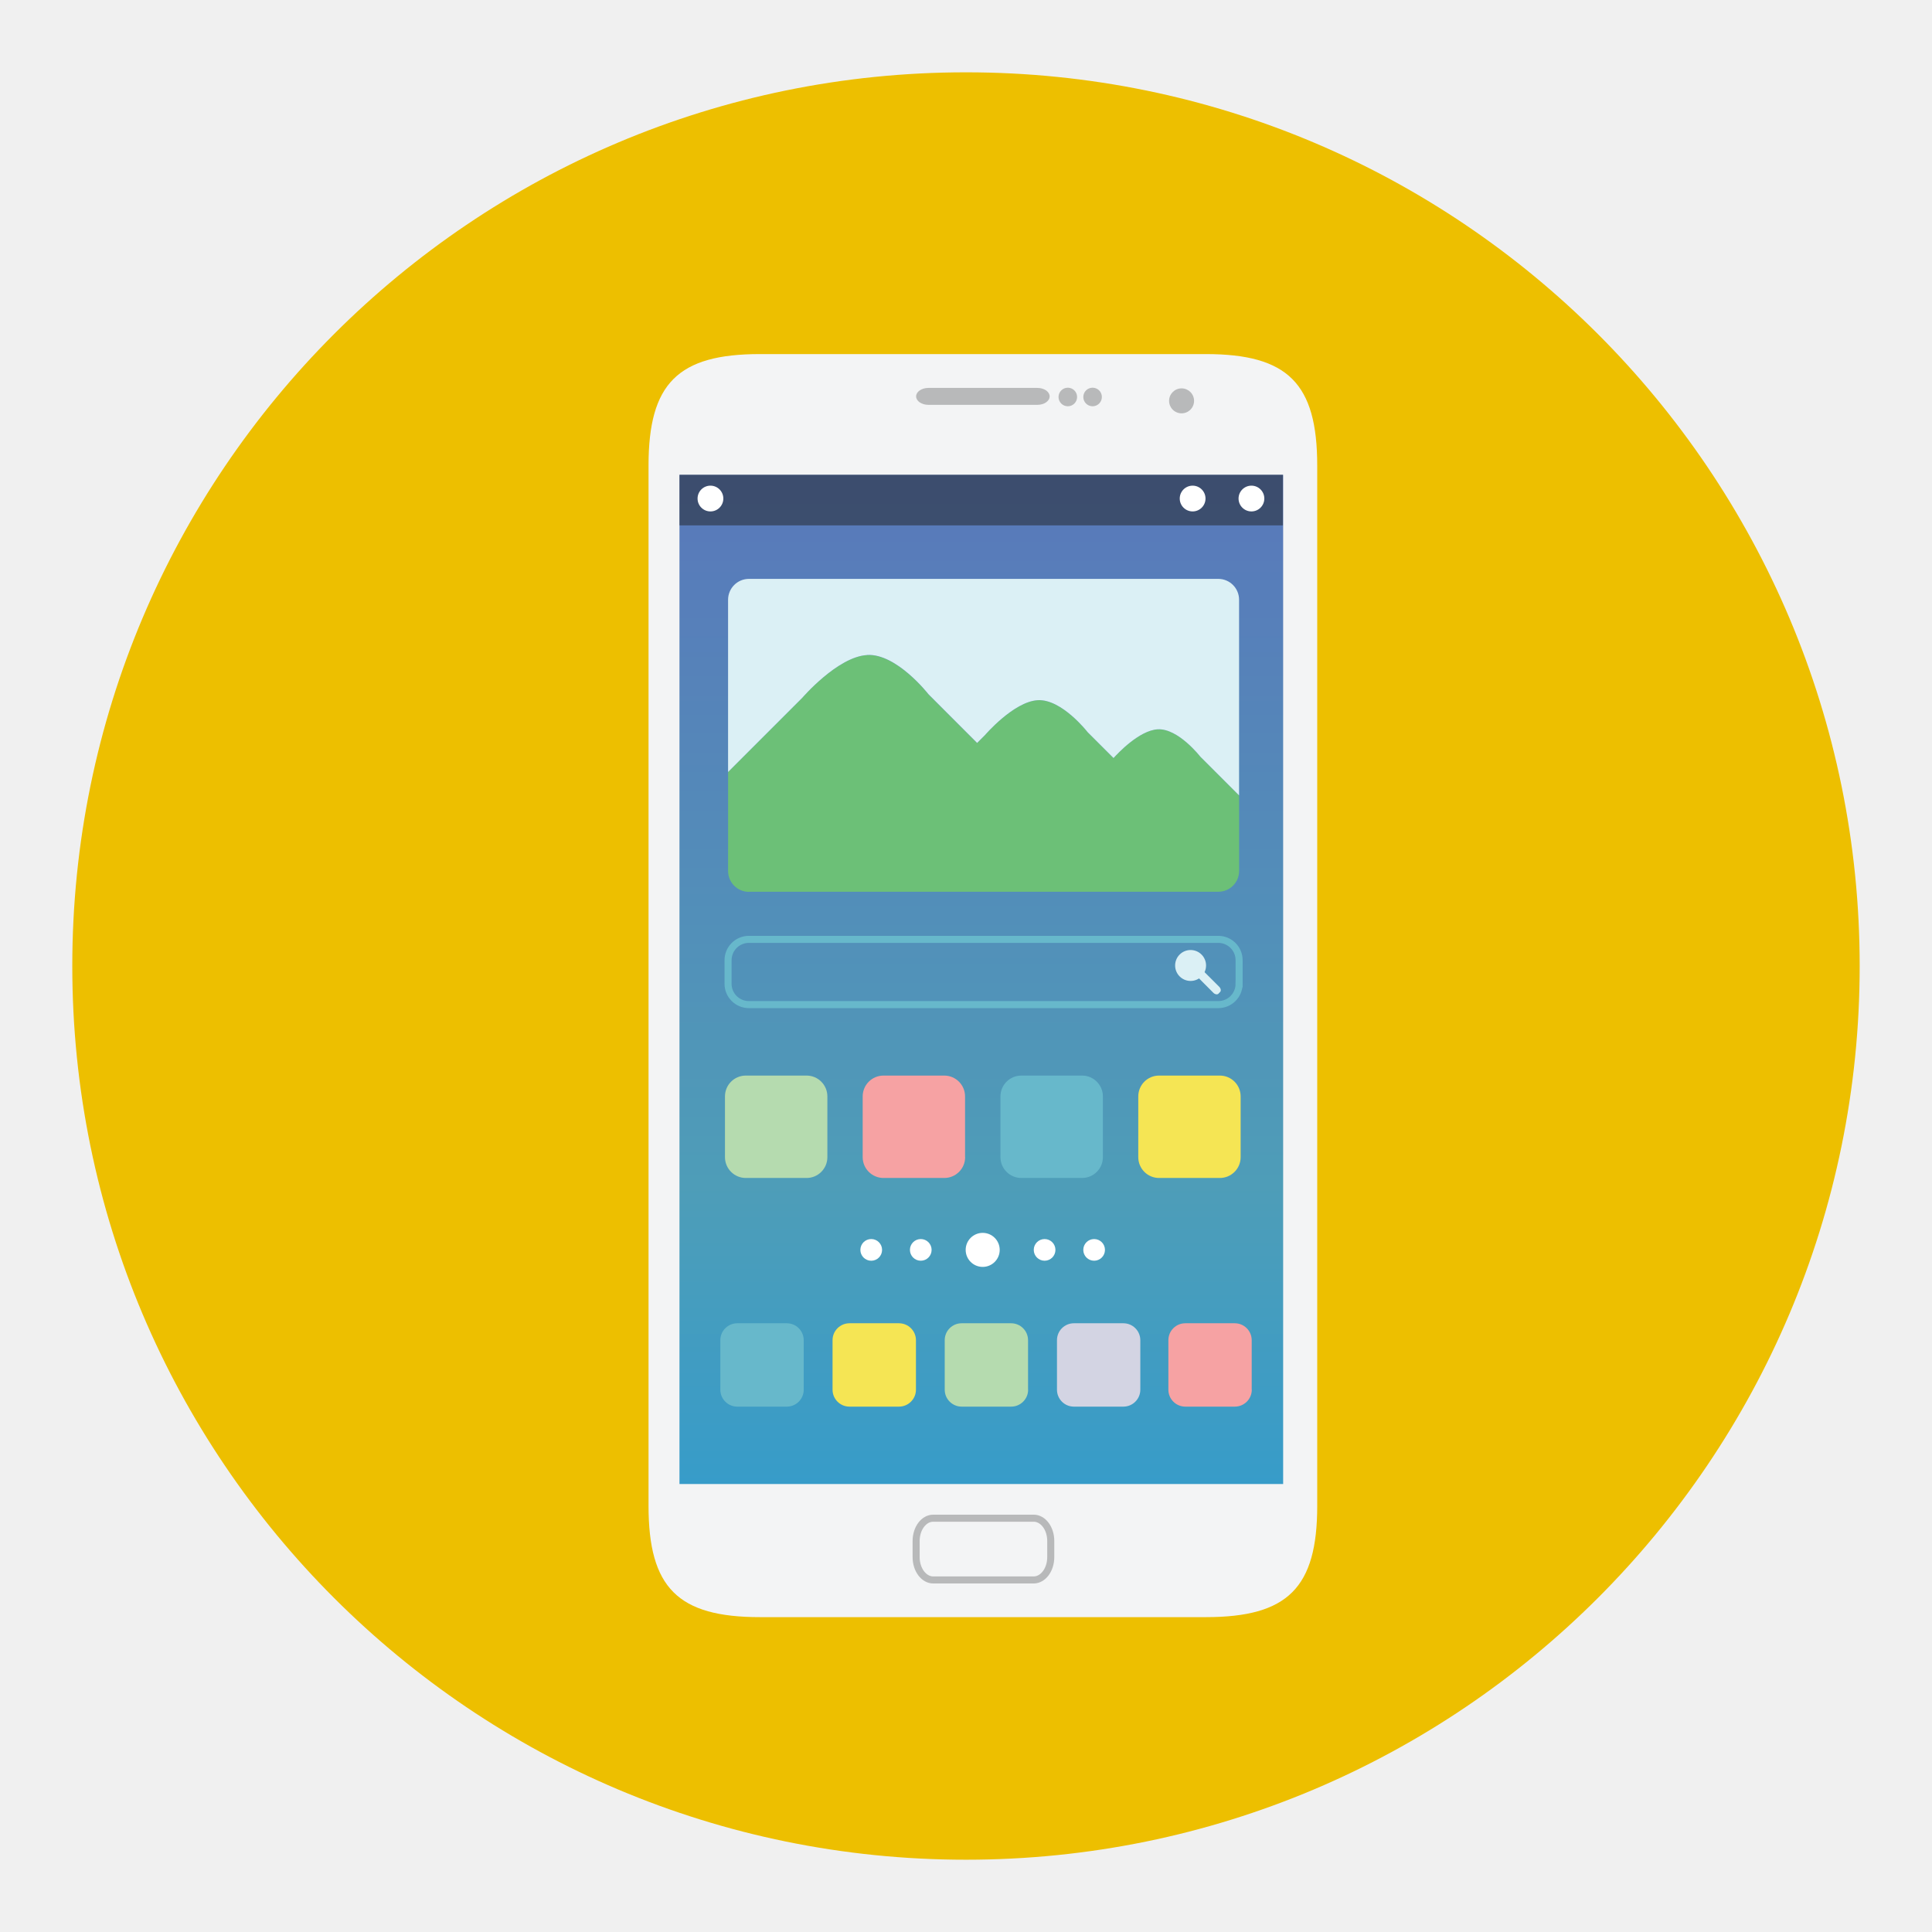
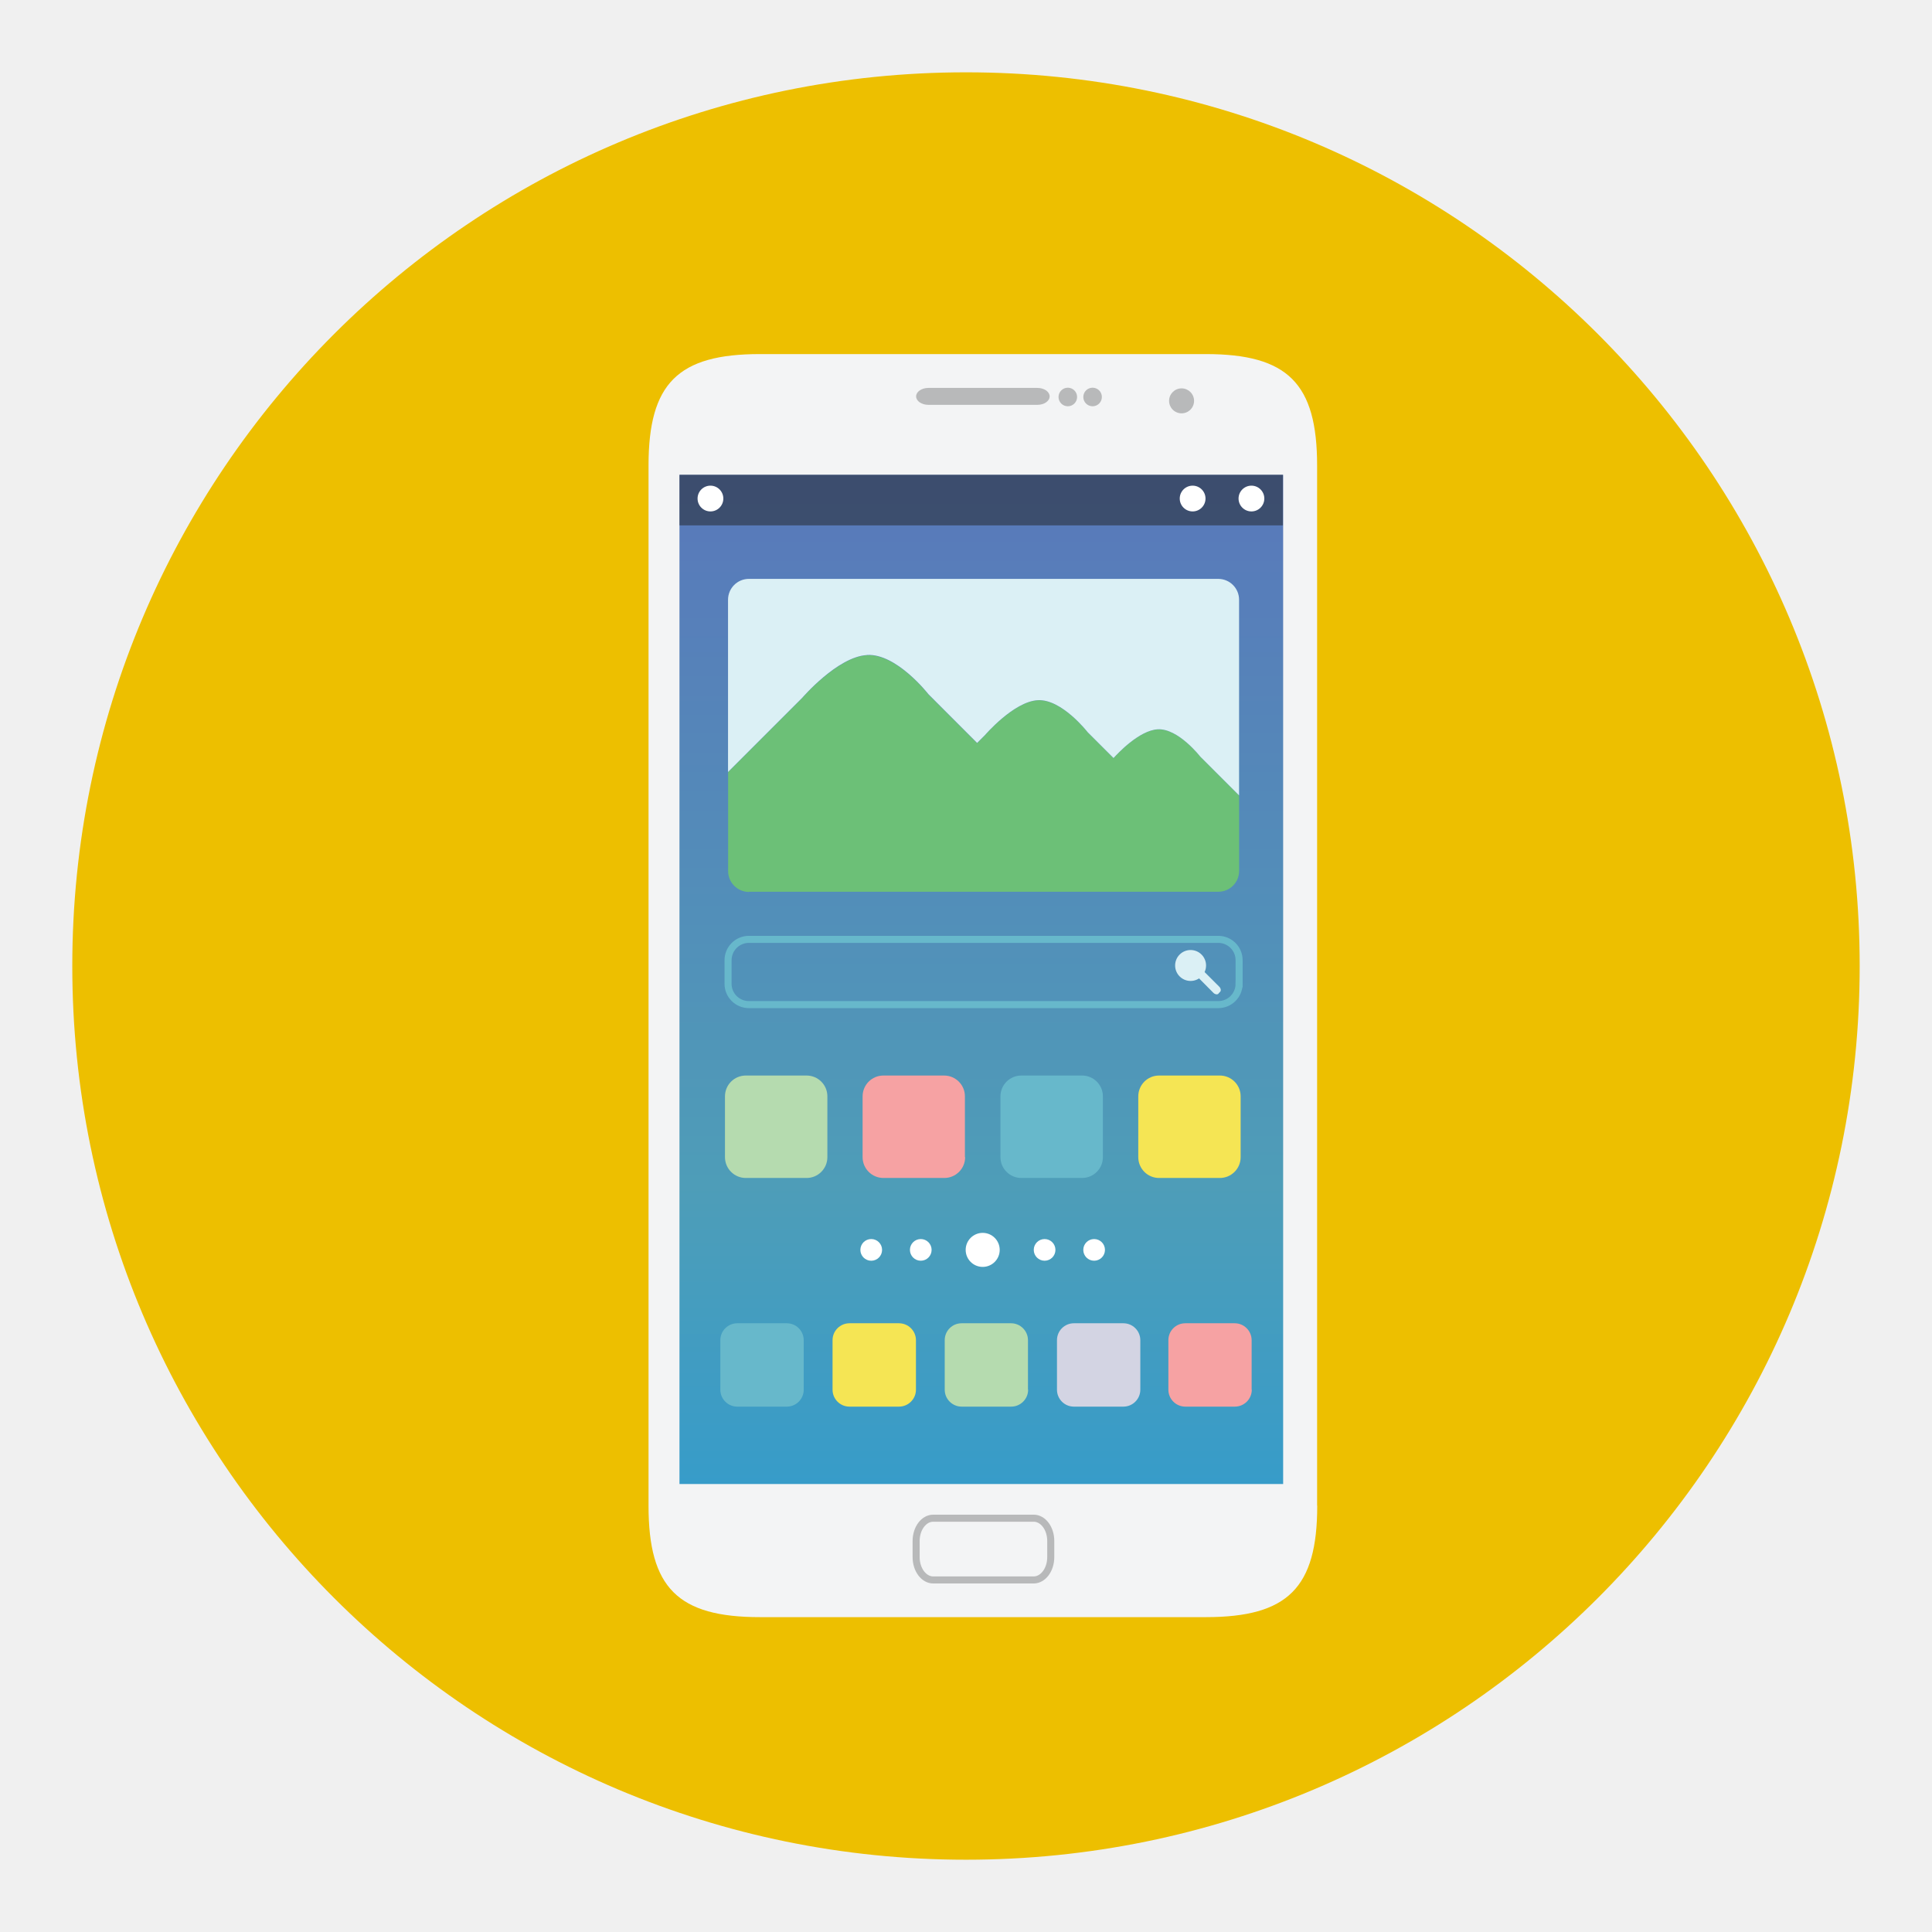
- <svg xmlns="http://www.w3.org/2000/svg" xmlns:xlink="http://www.w3.org/1999/xlink" width="136.913" height="136.914" viewBox="0 0 136.913 136.914">
+ <svg xmlns="http://www.w3.org/2000/svg" width="136.913" height="136.914" viewBox="0 0 136.913 136.914">
  <circle fill="#EDBF00" cx="68.456" cy="68.458" r="63.333" />
-   <path fill="#F3F4F5" d="M93.348 106.704c0 5.815-2.084 7.897-7.898 7.897H53.857c-5.816 0-7.898-2.08-7.898-7.893V32.99c0-5.816 2.08-7.898 7.894-7.898H85.45c5.813 0 7.897 2.082 7.897 7.897v73.71z" />
+   <path fill="#F3F4F5" d="M93.348 106.704c0 5.815-2.084 7.897-7.898 7.897H53.857c-5.816 0-7.898-2.08-7.898-7.89V32.99c0-5.816 2.08-7.898 7.89-7.898h31.6c5.81 0 7.89 2.082 7.89 7.897v73.71z" />
  <linearGradient id="a" gradientUnits="userSpaceOnUse" x1="69.543" y1="33.648" x2="69.543" y2="105.168">
    <stop offset="0" stop-color="#5978BA" />
    <stop offset=".703" stop-color="#4E9DB8" />
    <stop offset="1" stop-color="#379CC9" />
  </linearGradient>
  <path fill="url(#a)" d="M48.152 33.647h42.78v71.52h-42.78z" />
-   <path fill="#6CC077" d="M53.074 63.195h33.264c.816 0 1.475-.66 1.475-1.474v-5.345L85.06 53.62s-1.566-2.018-3.02-1.936c-1.31.075-2.836 1.713-3.13 2.037l-1.83-1.83s-1.833-2.36-3.538-2.27c-1.705.1-3.74 2.476-3.74 2.476l-.557.558-3.447-3.447s-2.255-2.904-4.35-2.786c-2.093.118-4.597 3.034-4.597 3.034l-5.253 5.257v7.017c0 .812.663 1.472 1.477 1.472z" />
-   <path fill="#DBF0F5" d="M61.45 46.416c2.095-.118 4.35 2.786 4.35 2.786l3.446 3.448.557-.558s2.035-2.374 3.74-2.472c1.705-.095 3.537 2.27 3.537 2.27l1.832 1.83c.293-.323 1.818-1.96 3.13-2.036 1.452-.082 3.017 1.935 3.017 1.935l2.75 2.75V42.5c0-.815-.658-1.477-1.475-1.477h-33.26c-.815 0-1.478.664-1.478 1.48V54.71l5.256-5.256s2.504-2.915 4.596-3.033z" />
+   <path fill="#6CC077" d="M53.074 63.195h33.264c.816 0 1.475-.66 1.475-1.474v-5.34l-2.753-2.76s-1.566-2.013-3.02-1.93c-1.31.074-2.836 1.712-3.13 2.036l-1.83-1.83s-1.833-2.36-3.538-2.27c-1.705.1-3.74 2.48-3.74 2.48l-.557.558-3.447-3.446s-2.255-2.904-4.35-2.786c-2.093.12-4.597 3.035-4.597 3.035L51.6 54.72v7.016c0 .813.667 1.473 1.48 1.473z" />
+   <path fill="#DBF0F5" d="M61.45 46.416c2.095-.118 4.35 2.786 4.35 2.786l3.446 3.448.557-.558s2.035-2.374 3.74-2.472c1.705-.095 3.537 2.27 3.537 2.27l1.832 1.83c.293-.323 1.818-1.96 3.13-2.036 1.452-.082 3.017 1.935 3.017 1.935l2.75 2.75V42.5c0-.815-.66-1.477-1.48-1.477H53.07c-.814 0-1.477.664-1.477 1.48V54.71l5.256-5.256s2.5-2.915 4.59-3.033z" />
  <path fill="#B8B9BA" d="M74.385 28.09c0 .332-.39.6-.87.6h-7.72c-.482 0-.873-.268-.873-.6 0-.33.39-.6.873-.6h7.72c.48 0 .87.27.87.6z" />
  <g fill="#fff">
    <circle cx="69.64" cy="88.575" r="1.206" />
    <circle cx="74.027" cy="88.575" r=".768" />
    <circle cx="77.537" cy="88.575" r=".768" />
    <circle cx="61.741" cy="88.575" r=".769" />
    <circle cx="65.252" cy="88.575" r=".768" />
  </g>
  <path opacity=".5" fill="#202121" d="M48.152 33.647h42.762v3.585H48.152z" />
  <circle fill="#fff" cx="84.517" cy="35.33" r=".913" />
  <circle fill="#fff" cx="50.347" cy="35.33" r=".913" />
  <circle fill="#fff" cx="88.685" cy="35.33" r=".913" />
-   <defs>
-     <path id="b" d="M48.152 33.647h42.78v71.52h-42.78z" />
-   </defs>
-   <clipPath>
-     <use xlink:href="#b" overflow="visible" />
-   </clipPath>
-   <path fill="#B5DBAF" d="M58.633 82.005c0 .814-.66 1.474-1.475 1.474h-4.305c-.816 0-1.477-.66-1.477-1.478V77.7c0-.817.66-1.478 1.477-1.478h4.305c.814 0 1.475.66 1.475 1.477V82z" />
-   <path fill="#F6A2A3" d="M68.396 82.005c0 .814-.662 1.474-1.477 1.474h-4.307c-.816 0-1.477-.66-1.477-1.478V77.7c0-.817.66-1.478 1.476-1.478h4.303c.813 0 1.476.66 1.476 1.477V82z" />
-   <path fill="#67B8CB" d="M78.158 82.005c0 .814-.662 1.474-1.475 1.474h-4.305c-.814 0-1.48-.66-1.48-1.478V77.7c0-.817.665-1.478 1.48-1.478h4.305c.813 0 1.475.66 1.475 1.477V82z" />
-   <path fill="#F5E554" d="M87.92 82.005c0 .814-.66 1.474-1.475 1.474H82.14c-.816 0-1.475-.66-1.475-1.478V77.7c0-.817.658-1.478 1.475-1.478h4.305c.814 0 1.475.66 1.475 1.477V82z" />
+   <path fill="#B5DBAF" d="M58.633 82.005c0 .814-.66 1.474-1.475 1.474h-4.305c-.816 0-1.477-.66-1.477-1.48v-4.3c0-.82.66-1.48 1.477-1.48h4.305c.814 0 1.475.66 1.475 1.47V82z" />
+   <path fill="#F6A2A3" d="M68.396 82.005c0 .814-.662 1.474-1.477 1.474h-4.31c-.82 0-1.48-.66-1.48-1.48v-4.3c0-.82.66-1.48 1.472-1.48h4.303c.813 0 1.476.66 1.476 1.47V82z" />
+   <path fill="#67B8CB" d="M78.158 82.005c0 .814-.662 1.474-1.475 1.474h-4.305c-.814 0-1.48-.66-1.48-1.48v-4.3c0-.82.665-1.48 1.48-1.48h4.305c.813 0 1.475.66 1.475 1.47V82z" />
+   <path fill="#F5E554" d="M87.92 82.005c0 .814-.66 1.474-1.475 1.474H82.14c-.816 0-1.475-.66-1.475-1.48v-4.3c0-.82.658-1.48 1.475-1.48h4.305c.814 0 1.475.66 1.475 1.47V82z" />
  <path fill="none" stroke="#67B8CB" stroke-width=".5" stroke-miterlimit="10" d="M87.81 69.72c0 .813-.657 1.473-1.474 1.473H53.072c-.814 0-1.477-.66-1.477-1.473v-1.674c0-.815.662-1.476 1.477-1.476h33.264c.816 0 1.475.66 1.475 1.476v1.674z" />
  <g fill="#DBF0F5">
    <circle cx="84.373" cy="68.42" r="1.096" />
-     <path d="M86.355 70.415c-.086.085-.25.06-.365-.056l-1.232-1.236c-.115-.114-.14-.277-.055-.363l.11-.11c.085-.085.25-.06.364.058l1.232 1.23c.11.116.14.28.05.365l-.108.11z" />
+     <path d="M86.355 70.415c-.086.085-.25.06-.365-.056l-1.232-1.24c-.115-.12-.14-.28-.055-.368l.11-.11c.085-.086.25-.06.364.057l1.232 1.23c.11.116.14.28.05.365l-.11.11z" />
  </g>
  <path fill="#67B8CB" d="M56.957 98.483c0 .662-.537 1.2-1.2 1.2H52.25c-.664 0-1.203-.538-1.203-1.2v-3.508c0-.663.54-1.2 1.203-1.2h3.506c.664 0 1.2.537 1.2 1.2v3.508z" />
  <path fill="#F5E554" d="M64.91 98.483c0 .662-.54 1.2-1.203 1.2H60.2c-.663 0-1.2-.538-1.2-1.2v-3.508c0-.663.537-1.2 1.2-1.2h3.507c.662 0 1.203.537 1.203 1.2v3.508z" />
-   <path fill="#B5DBAF" d="M72.86 98.483c0 .662-.54 1.2-1.202 1.2h-3.506c-.664 0-1.203-.538-1.203-1.2v-3.508c0-.663.535-1.2 1.2-1.2h3.505c.662 0 1.2.537 1.2 1.2v3.508z" />
+   <path fill="#B5DBAF" d="M72.86 98.483c0 .662-.54 1.2-1.202 1.2h-3.506c-.664 0-1.203-.538-1.203-1.2v-3.508c0-.663.53-1.2 1.2-1.2h3.5c.66 0 1.2.537 1.2 1.2v3.508z" />
  <path fill="#D3D4E3" d="M80.81 98.483c0 .662-.538 1.2-1.2 1.2h-3.506c-.666 0-1.2-.538-1.2-1.2v-3.508c0-.663.534-1.2 1.2-1.2h3.506c.662 0 1.2.537 1.2 1.2v3.508z" />
-   <path fill="#F6A2A3" d="M88.71 98.483c0 .662-.54 1.2-1.202 1.2h-3.506c-.666 0-1.203-.538-1.203-1.2v-3.508c0-.663.533-1.2 1.2-1.2h3.505c.662 0 1.2.537 1.2 1.2v3.508z" />
-   <path fill="none" stroke="#B8B9BA" stroke-width=".5" stroke-miterlimit="10" d="M74.463 110.35c0 .892-.543 1.615-1.213 1.615h-7.117c-.668 0-1.21-.724-1.21-1.615v-1.146c0-.893.542-1.615 1.21-1.615h7.117c.67 0 1.213.72 1.213 1.61v1.147z" />
+   <path fill="#F6A2A3" d="M88.71 98.483c0 .662-.54 1.2-1.202 1.2h-3.506c-.666 0-1.203-.538-1.203-1.2v-3.508c0-.663.53-1.2 1.2-1.2h3.5c.66 0 1.2.537 1.2 1.2v3.508z" />
+   <path fill="none" stroke="#B8B9BA" stroke-width=".5" stroke-miterlimit="10" d="M74.463 110.35c0 .892-.543 1.615-1.213 1.615h-7.117c-.668 0-1.21-.724-1.21-1.615v-1.146c0-.893.542-1.615 1.21-1.615h7.117c.67 0 1.213.72 1.213 1.61v1.14z" />
  <circle fill="#B8B9BA" cx="75.672" cy="28.133" r=".658" />
  <circle fill="#B8B9BA" cx="77.428" cy="28.133" r=".658" />
  <circle fill="#B8B9BA" cx="83.734" cy="28.407" r=".885" />
</svg>
